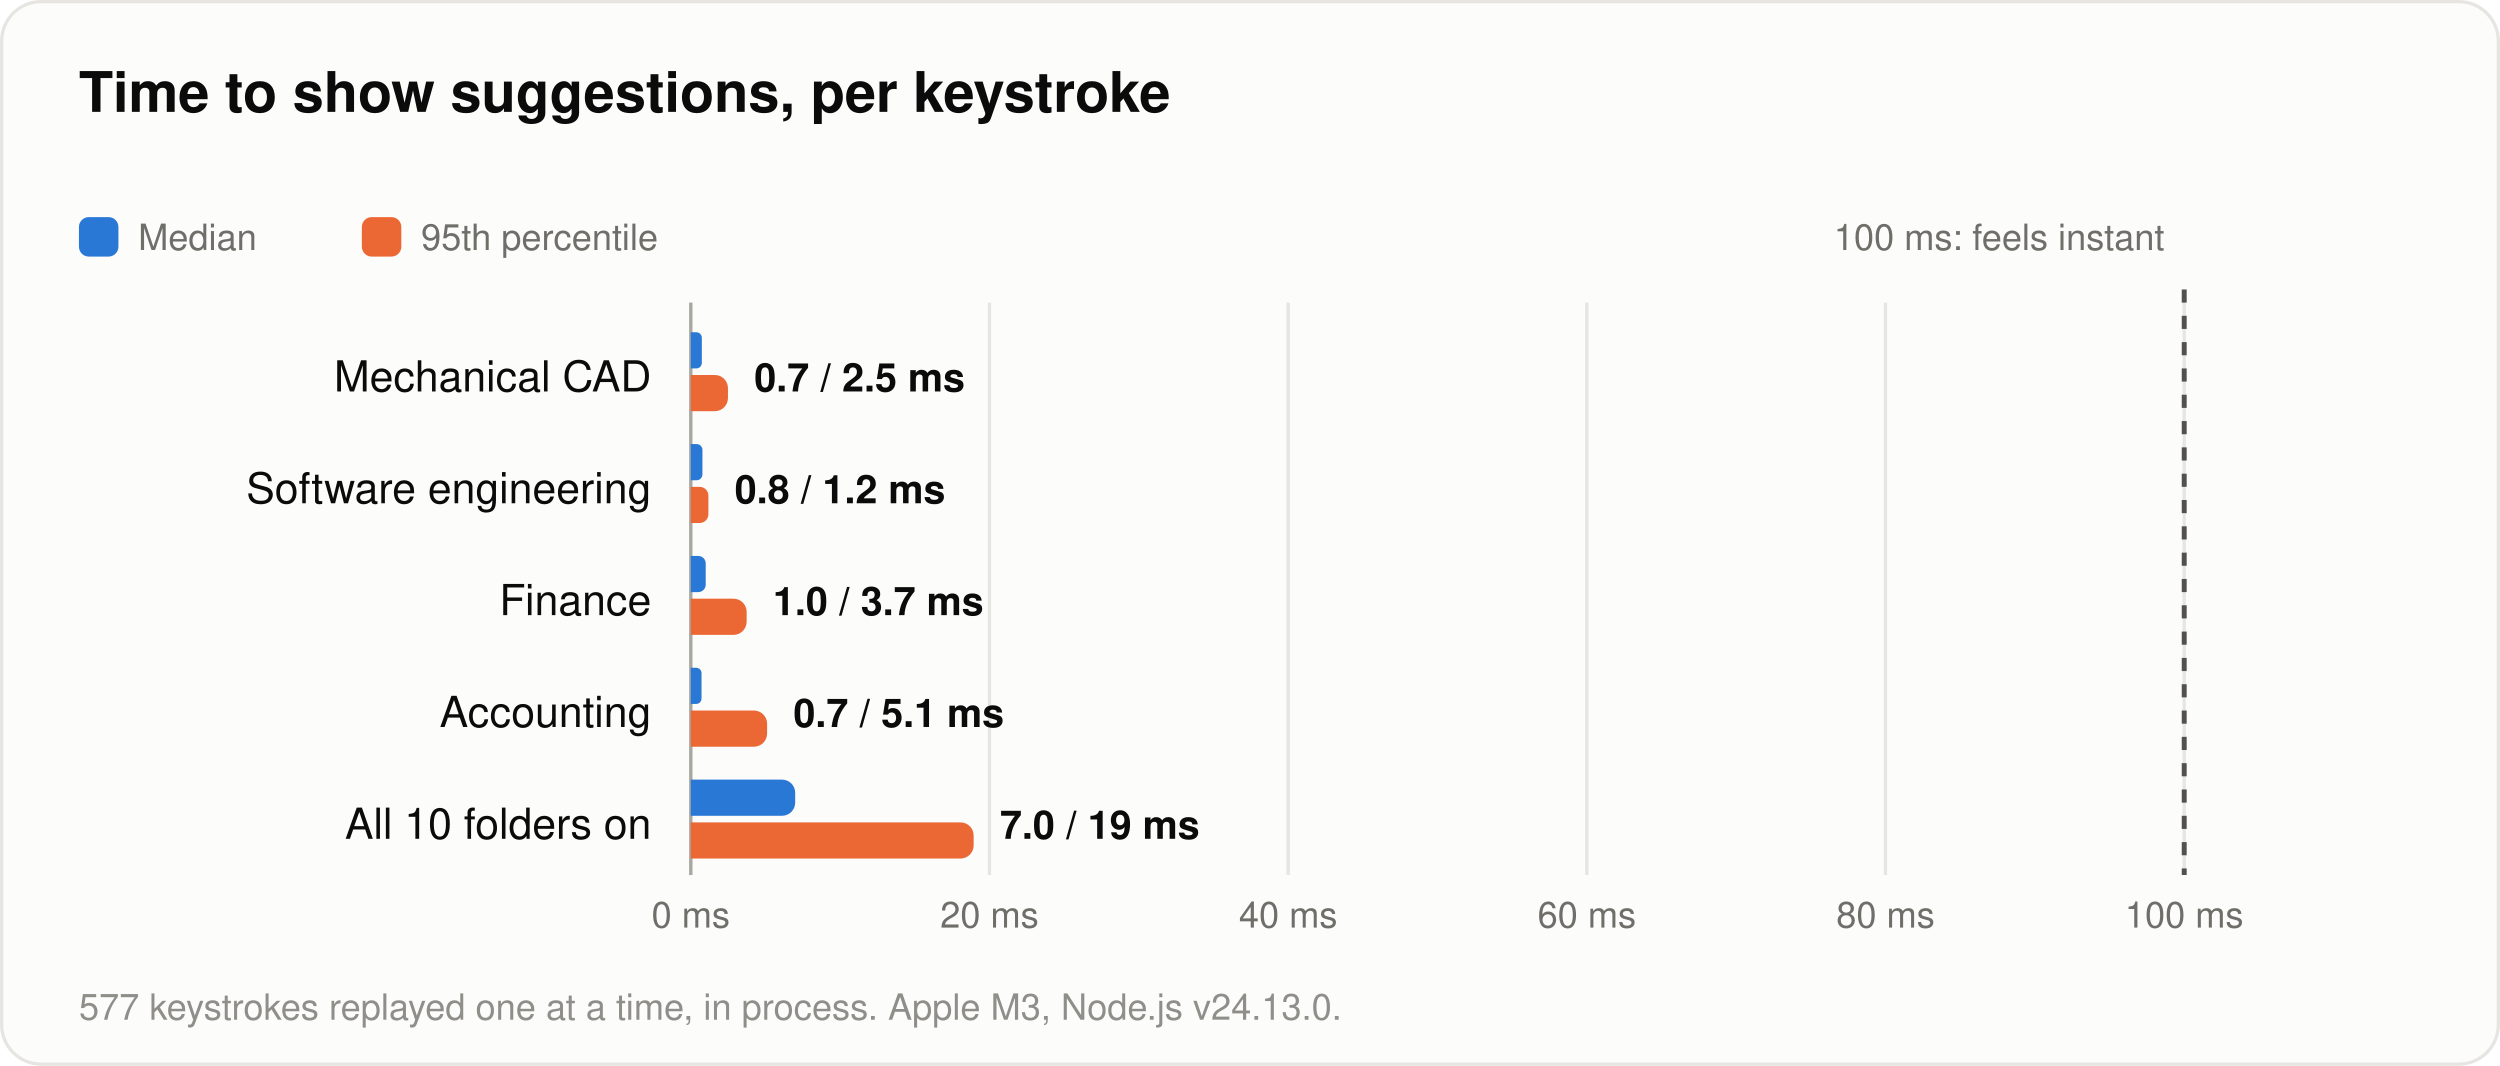
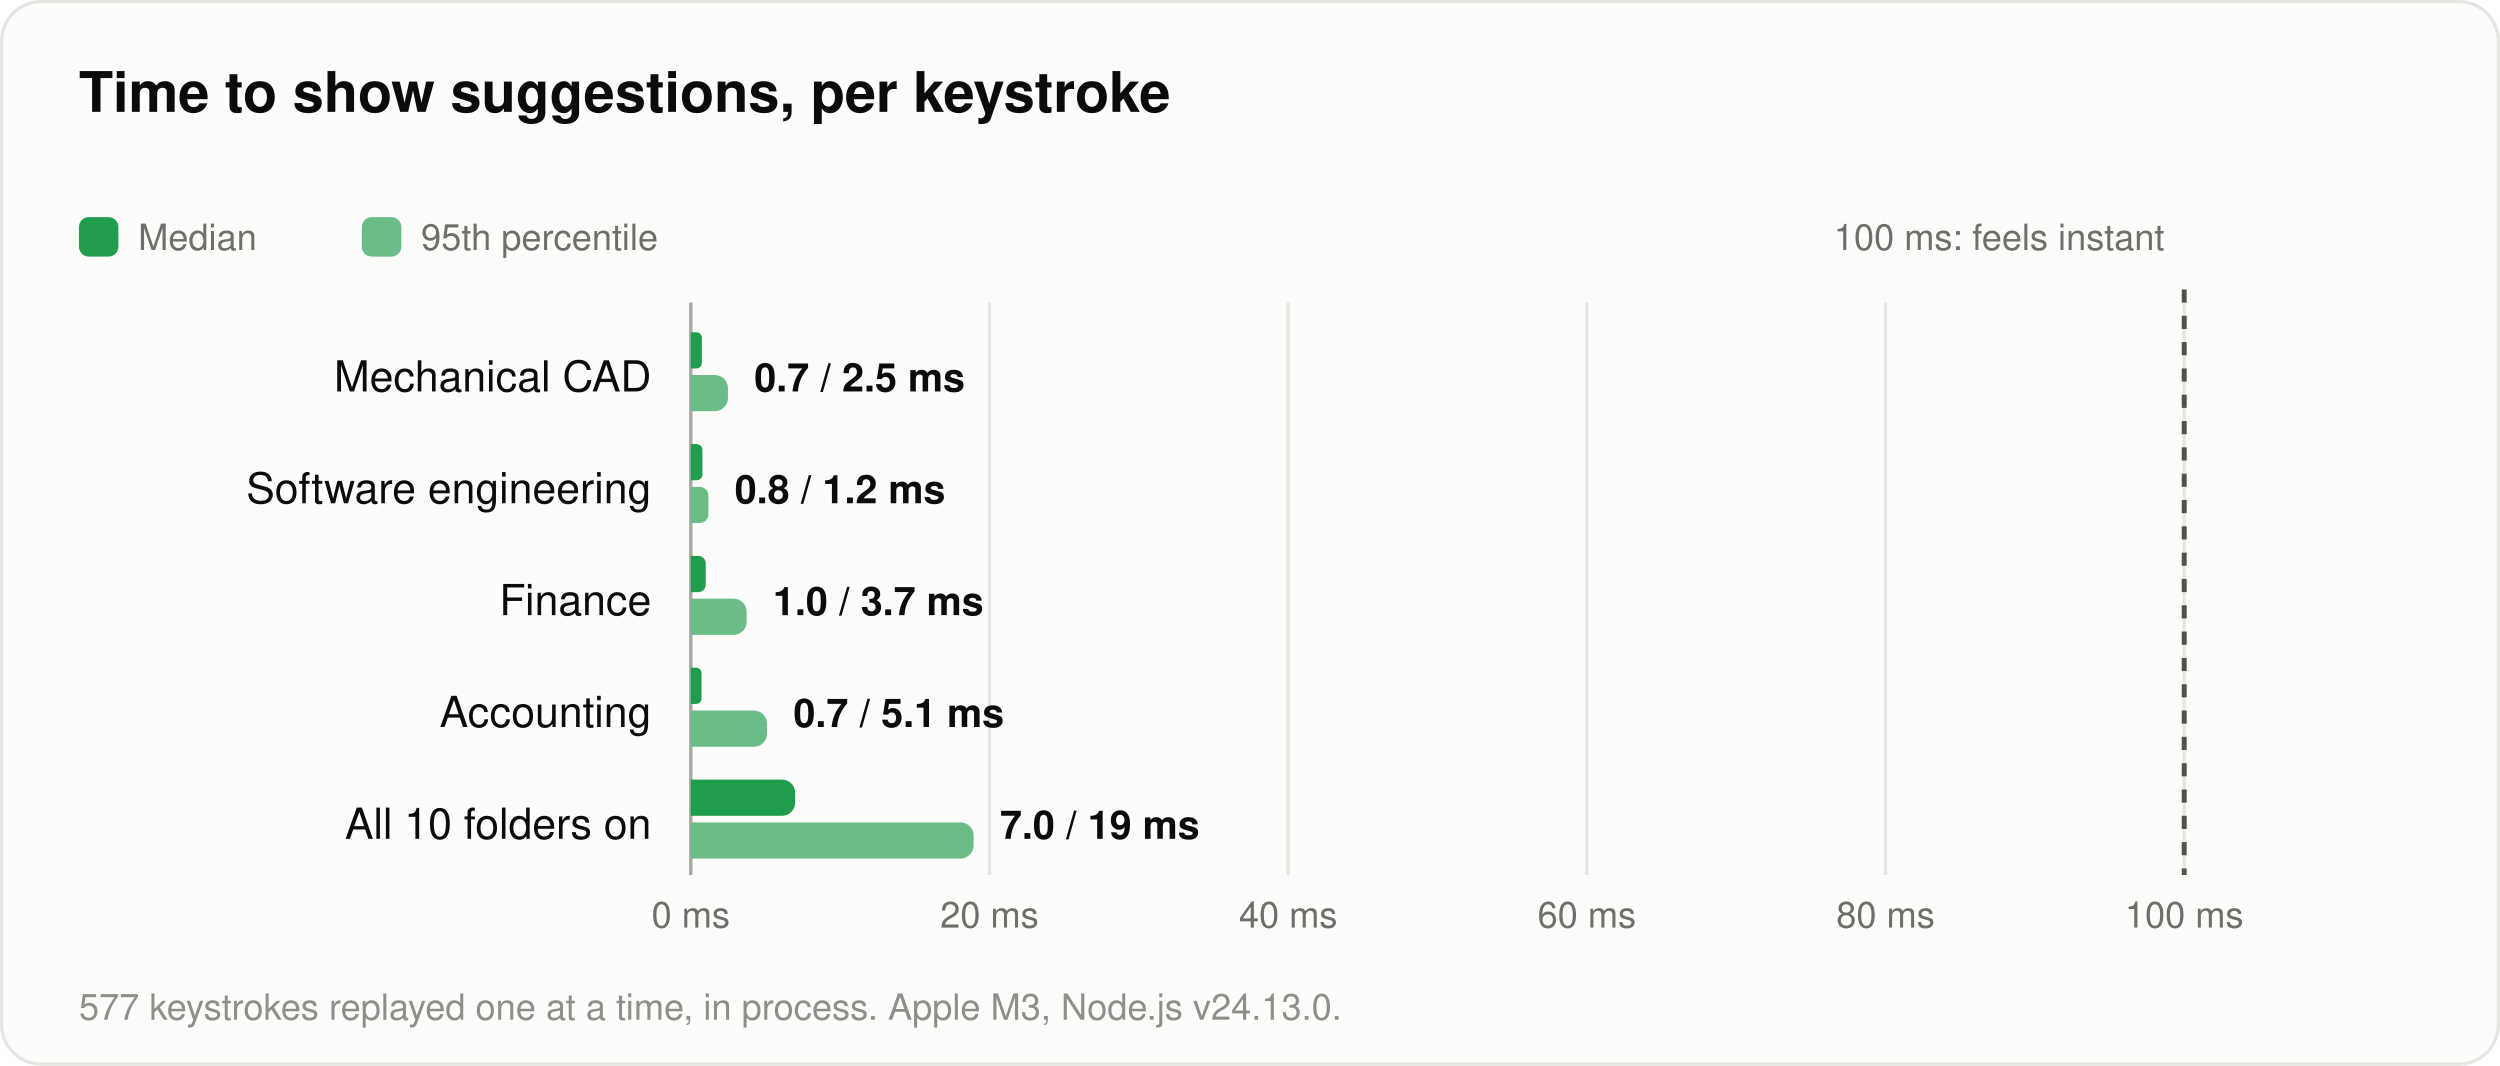
<svg xmlns="http://www.w3.org/2000/svg" width="760" height="324" viewBox="0 0 760 324" role="img" aria-labelledby="t d">
  <style>
  .surface { fill: #fcfcfb; stroke: #e6e5e1; }
-   .title { fill: #0b0b0b; font: 600 17px -apple-system, BlinkMacSystemFont, 'Segoe UI', Helvetica, Arial, sans-serif; }
-   .subtitle { fill: #52514e; font: 13px -apple-system, BlinkMacSystemFont, 'Segoe UI', Helvetica, Arial, sans-serif; }
-   .label { fill: #0b0b0b; font: 13px -apple-system, BlinkMacSystemFont, 'Segoe UI', Helvetica, Arial, sans-serif; }
-   .strong { fill: #0b0b0b; font: 600 13px -apple-system, BlinkMacSystemFont, 'Segoe UI', Helvetica, Arial, sans-serif; }
-   .value { fill: #0b0b0b; font: 600 12px -apple-system, BlinkMacSystemFont, 'Segoe UI', Helvetica, Arial, sans-serif; }
-   .tick { fill: #6f6e69; font: 11px -apple-system, BlinkMacSystemFont, 'Segoe UI', Helvetica, Arial, sans-serif; }
+   .title { fill: #0b0b0b; font: 600 17px system-ui, -apple-system, BlinkMacSystemFont, 'Segoe UI', Helvetica, Arial, sans-serif; }
+   .subtitle { fill: #52514e; font: 13px system-ui, -apple-system, BlinkMacSystemFont, 'Segoe UI', Helvetica, Arial, sans-serif; }
+   .label { fill: #0b0b0b; font: 13px system-ui, -apple-system, BlinkMacSystemFont, 'Segoe UI', Helvetica, Arial, sans-serif; }
+   .strong { fill: #0b0b0b; font: 600 13px system-ui, -apple-system, BlinkMacSystemFont, 'Segoe UI', Helvetica, Arial, sans-serif; }
+   .value { fill: #0b0b0b; font: 600 12px system-ui, -apple-system, BlinkMacSystemFont, 'Segoe UI', Helvetica, Arial, sans-serif; }
+   .tick { fill: #6f6e69; font: 11px system-ui, -apple-system, BlinkMacSystemFont, 'Segoe UI', Helvetica, Arial, sans-serif; }
  .grid { stroke: #e6e5e1; stroke-width: 1; }
  .axis { stroke: #a8a7a1; stroke-width: 1; }
  .reference { stroke: #52514e; stroke-width: 1.5; stroke-dasharray: 4 4; }
-   .series-1 { fill: #2a78d6; }
-   .series-2 { fill: #eb6834; }
+   .series-1 { fill: #1f9d4c; }
+   .series-1-light { fill: #6abd86; }
  .muted-bar { fill: #c9c8c2; }
-   .hero { fill: #0b0b0b; font: 700 30px -apple-system, BlinkMacSystemFont, 'Segoe UI', Helvetica, Arial, sans-serif; }
-   .hero-label { fill: #52514e; font: 13px -apple-system, BlinkMacSystemFont, 'Segoe UI', Helvetica, Arial, sans-serif; }
-   .accent { fill: #2a78d6; }
-   .line-1 { fill: none; stroke: #2a78d6; stroke-width: 2.5; stroke-linejoin: round; }
+   .hero { fill: #0b0b0b; font: 700 30px system-ui, -apple-system, BlinkMacSystemFont, 'Segoe UI', Helvetica, Arial, sans-serif; letter-spacing: -0.5px; }
+   .hero-label { fill: #52514e; font: 12.5px system-ui, -apple-system, BlinkMacSystemFont, 'Segoe UI', Helvetica, Arial, sans-serif; }
+   .accent { fill: #1f9d4c; }
+   .line-1 { fill: none; stroke: #1f9d4c; stroke-width: 2.5; stroke-linejoin: round; }
  .line-base { fill: none; stroke: #8f8e88; stroke-width: 2; stroke-linejoin: round; }
-   .dot-1 { fill: #2a78d6; stroke: #fcfcfb; stroke-width: 2; }
+   .dot-1 { fill: #1f9d4c; stroke: #fcfcfb; stroke-width: 2; }
  .dot-base { fill: #8f8e88; stroke: #fcfcfb; stroke-width: 2; }
-   .area-1 { fill: #2a78d6; fill-opacity: 0.08; }
-   .callout { fill: #2a78d6; font: 700 15px -apple-system, BlinkMacSystemFont, 'Segoe UI', Helvetica, Arial, sans-serif; }
-   .footnote { fill: #8f8e88; font: 11px -apple-system, BlinkMacSystemFont, 'Segoe UI', Helvetica, Arial, sans-serif; }
+   .area-1 { fill: #1f9d4c; fill-opacity: 0.08; }
+   .callout { fill: #0b0b0b; font: 700 15px system-ui, -apple-system, BlinkMacSystemFont, 'Segoe UI', Helvetica, Arial, sans-serif; }
+   .footnote { fill: #8f8e88; font: 11px system-ui, -apple-system, BlinkMacSystemFont, 'Segoe UI', Helvetica, Arial, sans-serif; }
  @media (prefers-color-scheme: dark) {
    .surface { fill: #1a1a19; stroke: #333330; }
    .title, .label, .strong, .value, .hero { fill: #f0efec; }
    .subtitle, .hero-label { fill: #c3c2b7; }
    .tick { fill: #9d9c95; }
    .grid { stroke: #333330; }
    .axis { stroke: #6f6e69; }
    .reference { stroke: #c3c2b7; }
-     .series-1, .accent { fill: #3987e5; }
-     .series-2 { fill: #d95926; }
+     .series-1, .accent { fill: #28a752; }
+     .series-1-light { fill: #1a6534; }
    .muted-bar { fill: #5c5b56; }
-     .line-1 { stroke: #3987e5; }
+     .line-1 { stroke: #28a752; }
    .line-base { stroke: #7d7c76; }
-     .dot-1 { fill: #3987e5; stroke: #1a1a19; }
+     .dot-1 { fill: #28a752; stroke: #1a1a19; }
    .dot-base { fill: #7d7c76; stroke: #1a1a19; }
-     .area-1 { fill: #3987e5; }
-     .callout { fill: #3987e5; }
+     .area-1 { fill: #28a752; }
+     .callout { fill: #f0efec; }
    .footnote { fill: #7d7c76; }
  }</style>
  <rect class="surface" x="0.5" y="0.5" width="759" height="323" rx="12" />
  <text x="24" y="34" class="title" text-anchor="start">Time to show suggestions, per keystroke</text>
  <rect class="series-1" x="24" y="66" width="12" height="12" rx="3" />
  <text x="42" y="76" class="tick" text-anchor="start">Median</text>
-   <rect class="series-2" x="110" y="66" width="12" height="12" rx="3" />
+   <rect class="series-1-light" x="110" y="66" width="12" height="12" rx="3" />
  <text x="128" y="76" class="tick" text-anchor="start">95th percentile</text>
  <line class="grid" x1="210" x2="210" y1="92" y2="266" />
  <text x="210" y="282" class="tick" text-anchor="middle">0 ms</text>
  <line class="grid" x1="300.8" x2="300.8" y1="92" y2="266" />
  <text x="300.8" y="282" class="tick" text-anchor="middle">20 ms</text>
  <line class="grid" x1="391.6" x2="391.6" y1="92" y2="266" />
  <text x="391.6" y="282" class="tick" text-anchor="middle">40 ms</text>
  <line class="grid" x1="482.4" x2="482.4" y1="92" y2="266" />
  <text x="482.4" y="282" class="tick" text-anchor="middle">60 ms</text>
  <line class="grid" x1="573.2" x2="573.2" y1="92" y2="266" />
  <text x="573.2" y="282" class="tick" text-anchor="middle">80 ms</text>
  <line class="grid" x1="664" x2="664" y1="92" y2="266" />
  <text x="664" y="282" class="tick" text-anchor="middle">100 ms</text>
  <line class="reference" x1="664" x2="664" y1="88" y2="266" />
  <text x="658" y="76" class="tick" text-anchor="end">100 ms: feels instant</text>
  <line class="axis" x1="210" x2="210" y1="92" y2="266" />
  <text x="198" y="119" class="label" text-anchor="end">Mechanical CAD</text>
  <path class="series-1" d="M210,101 h1.68 a1.68,1.68 0 0 1 1.68,1.68 v7.64 a1.68,1.68 0 0 1 -1.68,1.68 h-1.68 z" />
-   <path class="series-2" d="M210,114 h7.305 a4,4 0 0 1 4,4 v3 a4,4 0 0 1 -4,4 h-7.305 z" />
+   <path class="series-1-light" d="M210,114 h7.305 a4,4 0 0 1 4,4 v3 a4,4 0 0 1 -4,4 h-7.305 z" />
  <text x="229.305" y="119" class="value" text-anchor="start">0.7 / 2.5 ms</text>
  <text x="198" y="153" class="label" text-anchor="end">Software engineering</text>
  <path class="series-1" d="M210,135 h1.771 a1.771,1.771 0 0 1 1.771,1.771 v7.459 a1.771,1.771 0 0 1 -1.771,1.771 h-1.771 z" />
-   <path class="series-2" d="M210,148 h2.679 a2.679,2.679 0 0 1 2.679,2.679 v5.643 a2.679,2.679 0 0 1 -2.679,2.679 h-2.679 z" />
+   <path class="series-1-light" d="M210,148 h2.679 a2.679,2.679 0 0 1 2.679,2.679 v5.643 a2.679,2.679 0 0 1 -2.679,2.679 h-2.679 z" />
  <text x="223.357" y="153" class="value" text-anchor="start">0.8 / 1.2 ms</text>
  <text x="198" y="187" class="label" text-anchor="end">Finance</text>
  <path class="series-1" d="M210,169 h2.27 a2.27,2.27 0 0 1 2.27,2.27 v6.46 a2.27,2.27 0 0 1 -2.27,2.27 h-2.27 z" />
-   <path class="series-2" d="M210,182 h12.98 a4,4 0 0 1 4,4 v3 a4,4 0 0 1 -4,4 h-12.98 z" />
+   <path class="series-1-light" d="M210,182 h12.98 a4,4 0 0 1 4,4 v3 a4,4 0 0 1 -4,4 h-12.98 z" />
  <text x="234.98" y="187" class="value" text-anchor="start">1.0 / 3.7 ms</text>
  <text x="198" y="221" class="label" text-anchor="end">Accounting</text>
  <path class="series-1" d="M210,203 h1.634 a1.634,1.634 0 0 1 1.634,1.634 v7.731 a1.634,1.634 0 0 1 -1.634,1.634 h-1.634 z" />
-   <path class="series-2" d="M210,216 h19.199 a4,4 0 0 1 4,4 v3 a4,4 0 0 1 -4,4 h-19.199 z" />
+   <path class="series-1-light" d="M210,216 h19.199 a4,4 0 0 1 4,4 v3 a4,4 0 0 1 -4,4 h-19.199 z" />
  <text x="241.199" y="221" class="value" text-anchor="start">0.7 / 5.1 ms</text>
  <text x="198" y="255" class="label" text-anchor="end">All 10 folders on</text>
  <path class="series-1" d="M210,237 h27.735 a4,4 0 0 1 4,4 v3 a4,4 0 0 1 -4,4 h-27.735 z" />
-   <path class="series-2" d="M210,250 h81.988 a4,4 0 0 1 4,4 v3 a4,4 0 0 1 -4,4 h-81.988 z" />
+   <path class="series-1-light" d="M210,250 h81.988 a4,4 0 0 1 4,4 v3 a4,4 0 0 1 -4,4 h-81.988 z" />
  <text x="303.988" y="255" class="value" text-anchor="start">7.0 / 19 ms</text>
  <text x="24" y="310" class="footnote" text-anchor="start">577 keystrokes replayed one at a time, in process. Apple M3, Node.js v24.13.0.</text>
</svg>
